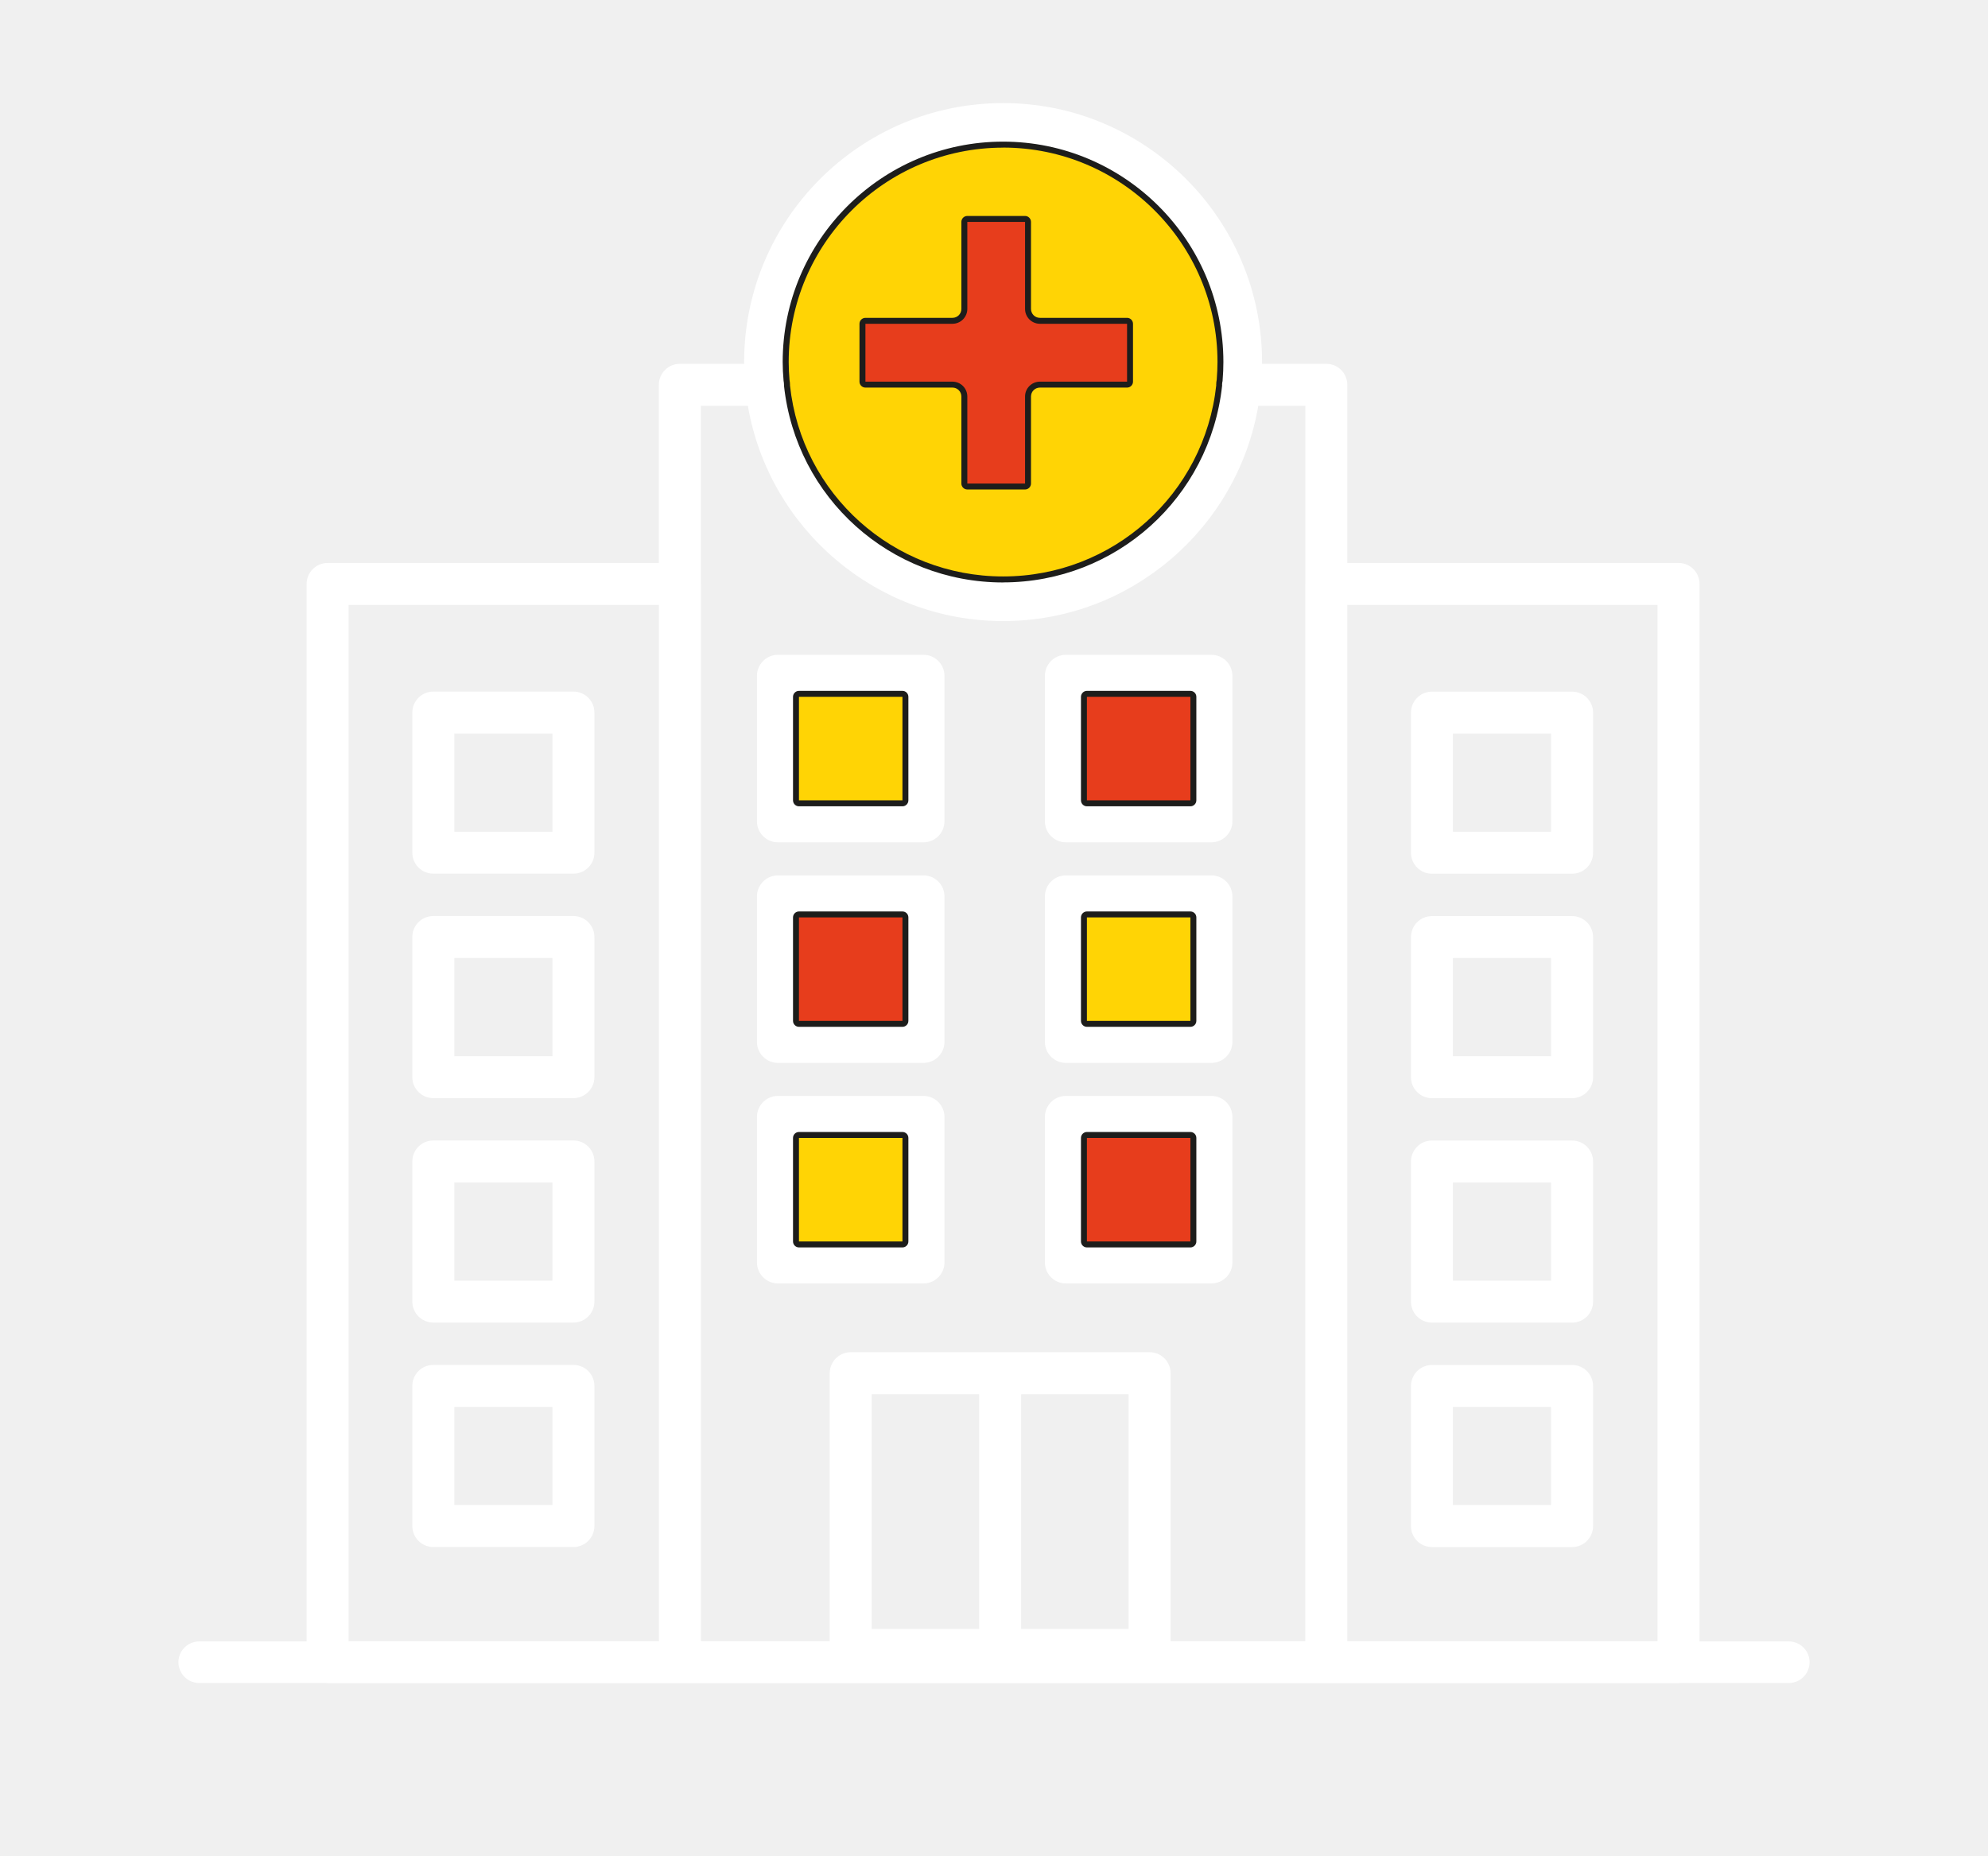
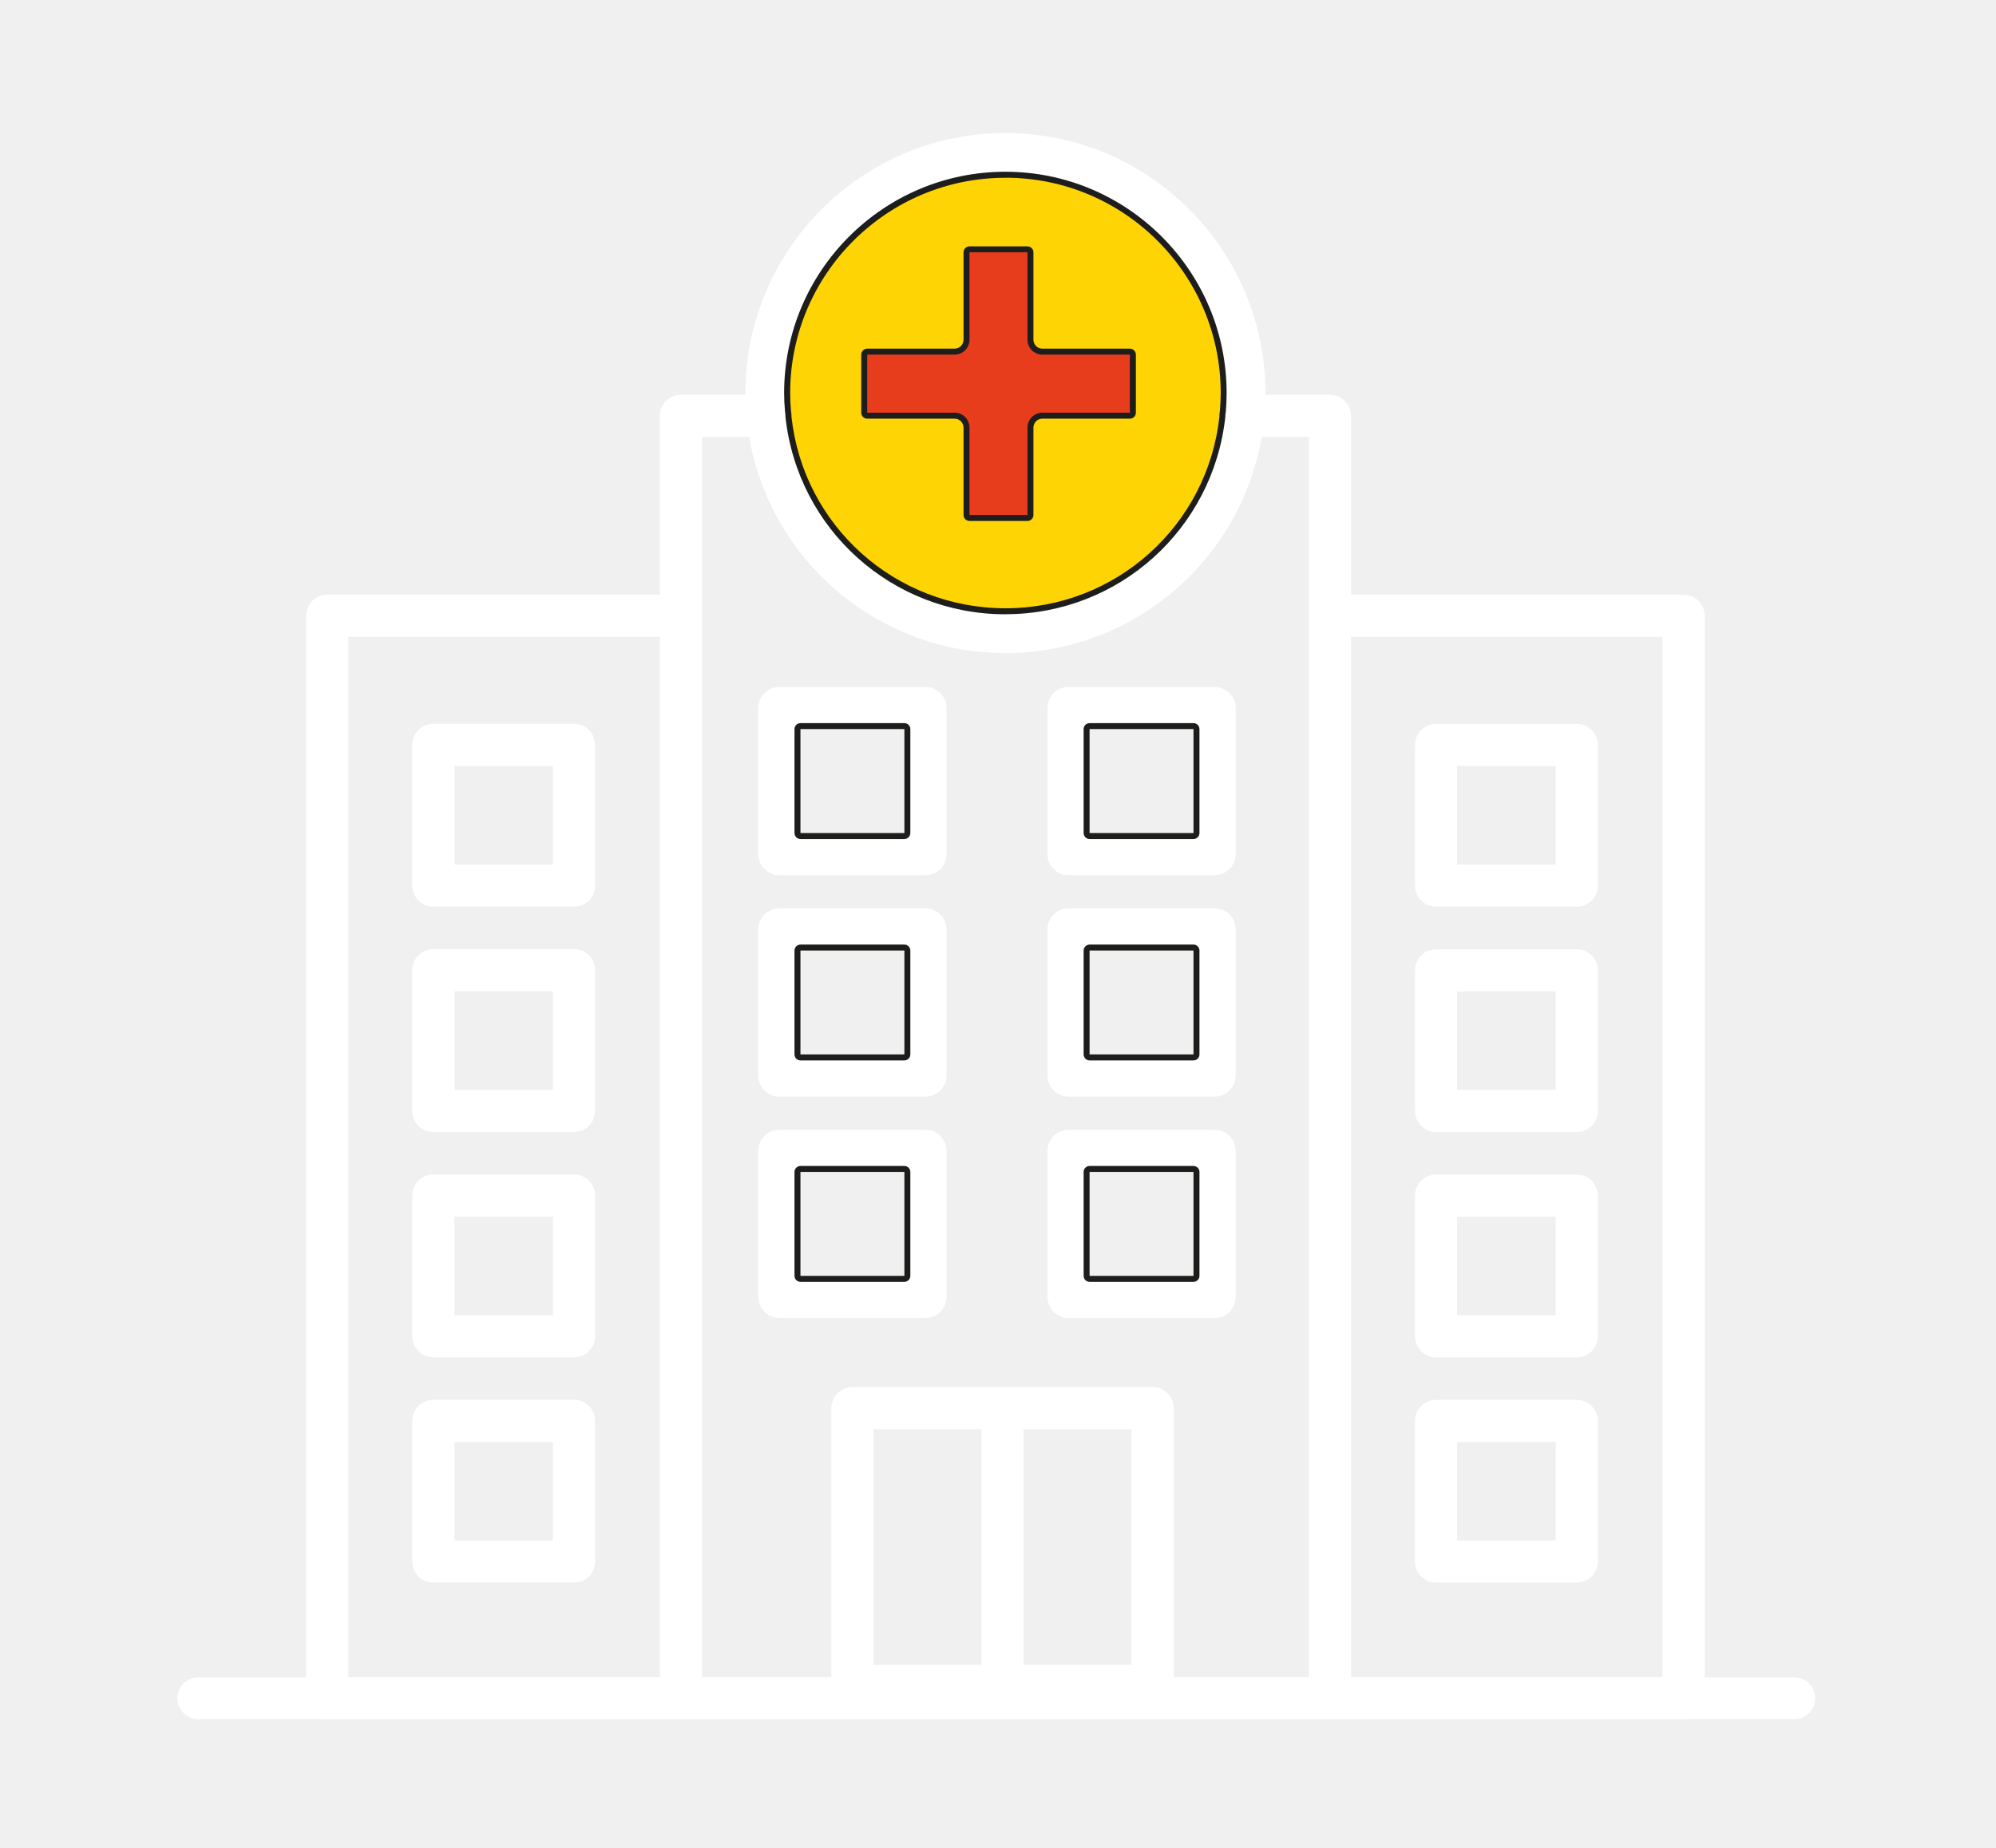
- <svg xmlns="http://www.w3.org/2000/svg" width="135" height="126" viewBox="0 0 135 126" fill="none">
-   <path d="M97.24 59.333H106.757C107.544 59.333 108.182 58.695 108.182 57.909V48.392C108.182 47.605 107.544 46.968 106.757 46.968H97.24C96.454 46.968 95.816 47.605 95.816 48.392V57.909C95.816 58.695 96.454 59.333 97.24 59.333ZM98.665 49.816H105.329V56.481H98.665V49.816Z" fill="white" />
-   <path d="M97.24 74.574H106.757C107.544 74.574 108.182 73.937 108.182 73.15V63.633C108.182 62.847 107.544 62.209 106.757 62.209H97.24C96.454 62.209 95.816 62.847 95.816 63.633V73.15C95.816 73.937 96.454 74.574 97.24 74.574ZM98.665 65.057H105.329V71.722H98.665V65.057Z" fill="white" />
-   <path d="M97.24 89.816H106.757C107.544 89.816 108.182 89.178 108.182 88.392V78.875C108.182 78.088 107.544 77.451 106.757 77.451H97.24C96.454 77.451 95.816 78.088 95.816 78.875V88.392C95.816 89.178 96.454 89.816 97.24 89.816ZM98.665 80.299H105.329V86.964H98.665V80.299Z" fill="white" />
-   <path d="M97.24 105.057H106.757C107.544 105.057 108.182 104.42 108.182 103.633V94.117C108.182 93.33 107.544 92.692 106.757 92.692H97.24C96.454 92.692 95.816 93.33 95.816 94.117V103.633C95.816 104.42 96.454 105.057 97.24 105.057ZM98.665 95.541H105.329V102.205H98.665V95.541Z" fill="white" />
-   <path d="M38.941 46.964H29.424C28.637 46.964 28 47.601 28 48.388V57.905C28 58.691 28.637 59.329 29.424 59.329H38.941C39.728 59.329 40.365 58.691 40.365 57.905V48.388C40.365 47.601 39.728 46.964 38.941 46.964ZM37.517 56.481H30.852V49.816H37.517V56.481Z" fill="white" />
-   <path d="M38.941 62.205H29.424C28.637 62.205 28 62.843 28 63.629V73.146C28 73.933 28.637 74.57 29.424 74.57H38.941C39.728 74.57 40.365 73.933 40.365 73.146V63.629C40.365 62.843 39.728 62.205 38.941 62.205ZM37.517 71.722H30.852V65.057H37.517V71.722Z" fill="white" />
-   <path d="M38.941 77.447H29.424C28.637 77.447 28 78.084 28 78.871V88.388C28 89.174 28.637 89.812 29.424 89.812H38.941C39.728 89.812 40.365 89.174 40.365 88.388V78.871C40.365 78.084 39.728 77.447 38.941 77.447ZM37.517 86.964H30.852V80.299H37.517V86.964Z" fill="white" />
-   <path d="M38.941 92.688H29.424C28.637 92.688 28 93.326 28 94.112V103.629C28 104.416 28.637 105.053 29.424 105.053H38.941C39.728 105.053 40.365 104.416 40.365 103.629V94.112C40.365 93.326 39.728 92.688 38.941 92.688ZM37.517 102.205H30.852V95.541H37.517V102.205Z" fill="white" />
-   <path d="M62.712 44.466H52.828C52.042 44.466 51.404 45.108 51.404 45.895V55.775C51.404 56.561 52.042 57.199 52.828 57.199H62.712C63.499 57.199 64.136 56.561 64.136 55.775V45.895C64.136 45.108 63.499 44.466 62.712 44.466ZM61.284 54.35H54.257V47.319H61.284V54.35Z" fill="white" />
-   <path d="M82.261 44.466H72.381C71.594 44.466 70.957 45.108 70.957 45.895V55.775C70.957 56.561 71.594 57.199 72.381 57.199H82.261C83.052 57.199 83.689 56.561 83.689 55.775V45.895C83.689 45.108 83.052 44.466 82.261 44.466ZM80.837 54.35H73.809V47.319H80.837V54.35Z" fill="white" />
-   <path d="M62.712 59.446H52.828C52.042 59.446 51.404 60.083 51.404 60.87V70.754C51.404 71.541 52.042 72.178 52.828 72.178H62.712C63.499 72.178 64.136 71.541 64.136 70.754V60.87C64.136 60.083 63.499 59.446 62.712 59.446ZM61.284 69.326H54.257V62.298H61.284V69.326Z" fill="white" />
-   <path d="M82.261 59.446H72.381C71.594 59.446 70.957 60.083 70.957 60.87V70.754C70.957 71.541 71.594 72.178 72.381 72.178H82.261C83.052 72.178 83.689 71.541 83.689 70.754V60.87C83.689 60.083 83.052 59.446 82.261 59.446ZM80.837 69.326H73.809V62.298H80.837V69.326Z" fill="white" />
-   <path d="M62.712 74.421H52.828C52.042 74.421 51.404 75.062 51.404 75.849V85.729C51.404 86.516 52.042 87.153 52.828 87.153H62.712C63.499 87.153 64.136 86.516 64.136 85.729V75.849C64.136 75.062 63.499 74.421 62.712 74.421ZM61.284 84.305H54.257V77.273H61.284V84.305Z" fill="white" />
-   <path d="M82.261 74.421H72.381C71.594 74.421 70.957 75.062 70.957 75.849V85.729C70.957 86.516 71.594 87.153 72.381 87.153H82.261C83.052 87.153 83.689 86.516 83.689 85.729V75.849C83.689 75.062 83.052 74.421 82.261 74.421ZM80.837 84.305H73.809V77.273H80.837V84.305Z" fill="white" />
-   <path d="M77.545 19.97H71.626V14.06C71.626 13.503 71.179 13.051 70.618 13.051H64.679C64.123 13.051 63.671 13.503 63.671 14.06V19.97H57.761C57.204 19.97 56.752 20.422 56.752 20.979V26.925C56.752 27.482 57.204 27.934 57.761 27.934H63.671V33.844C63.671 34.401 64.123 34.853 64.679 34.853H70.618C71.179 34.853 71.626 34.401 71.626 33.844V27.934H77.545C78.101 27.934 78.553 27.482 78.553 26.925V20.979C78.553 20.422 78.101 19.97 77.545 19.97ZM76.536 25.917H70.618C70.061 25.917 69.609 26.369 69.609 26.925V32.836H65.688V26.925C65.688 26.369 65.236 25.917 64.679 25.917H58.769V21.987H64.679C65.236 21.987 65.688 21.535 65.688 20.979V15.069H69.609V20.979C69.609 21.535 70.061 21.987 70.618 21.987H76.536V25.917Z" fill="white" />
-   <path d="M121.475 111.464H115.411V39.654C115.411 38.867 114.774 38.229 113.987 38.229H91.492V26.131C91.492 25.344 90.854 24.706 90.068 24.706H85.703V24.585C85.703 14.891 77.816 7 68.117 7C58.419 7 50.532 14.891 50.532 24.585C50.532 24.626 50.532 24.666 50.532 24.706H46.167C45.38 24.706 44.742 25.344 44.742 26.131V38.229H22.251C21.461 38.229 20.823 38.867 20.823 39.654V111.464H13.529C12.751 111.464 12.117 112.097 12.117 112.876C12.117 113.655 12.751 114.288 13.529 114.288H22.114C22.159 114.288 22.203 114.3 22.251 114.3H46.171H90.068H113.983C114.027 114.3 114.072 114.292 114.12 114.288H121.471C122.253 114.288 122.883 113.655 122.883 112.876C122.883 112.097 122.253 111.464 121.471 111.464H121.475ZM44.746 111.452H23.675V41.078H44.746V111.452ZM68.117 9.824C76.258 9.824 82.879 16.448 82.879 24.585C82.879 25.001 82.859 25.413 82.826 25.82C82.802 25.921 82.79 26.022 82.79 26.131C82.79 26.147 82.794 26.163 82.794 26.179C81.995 33.574 75.718 39.351 68.117 39.351C60.517 39.351 54.235 33.57 53.44 26.171C53.44 26.159 53.444 26.147 53.444 26.131C53.444 26.026 53.432 25.925 53.412 25.824C53.376 25.416 53.356 25.005 53.356 24.585C53.356 16.448 59.976 9.824 68.117 9.824ZM66.491 110.617H59.193V94.677H66.491V110.617ZM76.642 110.617H69.344V94.677H76.642V110.617ZM88.644 39.617C88.644 39.617 88.64 39.641 88.64 39.654V111.452H79.494V93.253C79.494 92.466 78.856 91.825 78.07 91.825H57.769C56.983 91.825 56.345 92.466 56.345 93.253V111.452H47.599V39.654C47.599 39.654 47.595 39.645 47.595 39.641V27.555H50.786C52.202 35.845 59.431 42.175 68.117 42.175C76.803 42.175 84.032 35.845 85.448 27.555H88.644V39.617ZM112.559 111.452H91.492V41.078H112.559V111.452Z" fill="white" />
-   <path d="M82.826 25.82C82.802 25.921 82.79 26.022 82.79 26.131C82.79 26.147 82.794 26.163 82.794 26.179C81.995 33.574 75.718 39.351 68.117 39.351C60.516 39.351 54.235 33.57 53.44 26.171C53.44 26.159 53.444 26.147 53.444 26.131C53.444 26.026 53.432 25.925 53.412 25.824C53.376 25.416 53.355 25.005 53.355 24.585C53.355 16.448 59.976 9.824 68.117 9.824C76.258 9.824 82.878 16.448 82.878 24.585C82.878 25.001 82.858 25.413 82.826 25.82Z" fill="#FFD405" />
-   <path d="M68.118 39.553C60.453 39.553 54.058 33.808 53.239 26.191V26.163V26.119C53.239 26.042 53.231 25.957 53.211 25.86C53.171 25.413 53.15 24.989 53.15 24.581C53.15 16.331 59.863 9.618 68.114 9.618C76.364 9.618 83.077 16.331 83.077 24.581C83.077 24.969 83.061 25.38 83.024 25.832V25.864C83 25.949 82.988 26.038 82.988 26.127C82.988 26.143 82.992 26.159 82.992 26.175C82.169 33.808 75.771 39.549 68.114 39.549L68.118 39.553ZM68.118 10.026C60.089 10.026 53.558 16.557 53.558 24.585C53.558 24.989 53.578 25.388 53.614 25.804C53.635 25.905 53.647 26.018 53.647 26.127V26.179C54.437 33.554 60.662 39.145 68.118 39.145C75.573 39.145 81.794 33.562 82.593 26.155C82.589 26.159 82.589 26.143 82.589 26.127C82.589 26.01 82.601 25.897 82.625 25.784C82.657 25.348 82.677 24.957 82.677 24.581C82.677 16.553 76.146 10.022 68.118 10.022V10.026Z" fill="#1D1D1B" />
-   <path d="M80.837 62.096H73.809C73.698 62.096 73.607 62.187 73.607 62.298V69.326C73.607 69.437 73.698 69.527 73.809 69.527H80.837C80.948 69.527 81.039 69.437 81.039 69.326V62.298C81.039 62.187 80.948 62.096 80.837 62.096Z" fill="#FFD405" />
-   <path d="M80.837 62.298V69.326H73.81V62.298H80.837ZM80.837 61.895H73.81C73.588 61.895 73.406 62.076 73.406 62.298V69.326C73.406 69.548 73.588 69.729 73.81 69.729H80.837C81.059 69.729 81.241 69.548 81.241 69.326V62.298C81.241 62.076 81.059 61.895 80.837 61.895Z" fill="#1D1D1B" />
-   <path d="M61.282 77.072H54.254C54.143 77.072 54.053 77.162 54.053 77.273V84.305C54.053 84.416 54.143 84.507 54.254 84.507H61.282C61.394 84.507 61.484 84.416 61.484 84.305V77.273C61.484 77.162 61.394 77.072 61.282 77.072Z" fill="#FFD405" />
-   <path d="M61.283 77.273V84.305H54.255V77.273H61.283ZM61.283 76.87H54.255C54.033 76.87 53.852 77.051 53.852 77.273V84.305C53.852 84.527 54.033 84.709 54.255 84.709H61.283C61.505 84.709 61.686 84.527 61.686 84.305V77.273C61.686 77.051 61.505 76.87 61.283 76.87Z" fill="#1D1D1B" />
-   <path d="M61.282 47.117H54.254C54.143 47.117 54.053 47.207 54.053 47.319V54.35C54.053 54.462 54.143 54.552 54.254 54.552H61.282C61.394 54.552 61.484 54.462 61.484 54.35V47.319C61.484 47.207 61.394 47.117 61.282 47.117Z" fill="#FFD405" />
-   <path d="M61.283 47.319V54.35H54.255V47.319H61.283ZM61.283 46.915H54.255C54.033 46.915 53.852 47.097 53.852 47.319V54.35C53.852 54.572 54.033 54.754 54.255 54.754H61.283C61.505 54.754 61.686 54.572 61.686 54.35V47.319C61.686 47.097 61.505 46.915 61.283 46.915Z" fill="#1D1D1B" />
-   <path d="M80.837 77.072H73.809C73.698 77.072 73.607 77.162 73.607 77.273V84.305C73.607 84.416 73.698 84.507 73.809 84.507H80.837C80.948 84.507 81.039 84.416 81.039 84.305V77.273C81.039 77.162 80.948 77.072 80.837 77.072Z" fill="#E73D1C" />
-   <path d="M80.837 77.273V84.305H73.81V77.273H80.837ZM80.837 76.87H73.81C73.588 76.87 73.406 77.051 73.406 77.273V84.305C73.406 84.527 73.588 84.709 73.81 84.709H80.837C81.059 84.709 81.241 84.527 81.241 84.305V77.273C81.241 77.051 81.059 76.87 80.837 76.87Z" fill="#1D1D1B" />
-   <path d="M61.282 62.096H54.254C54.143 62.096 54.053 62.187 54.053 62.298V69.326C54.053 69.437 54.143 69.527 54.254 69.527H61.282C61.394 69.527 61.484 69.437 61.484 69.326V62.298C61.484 62.187 61.394 62.096 61.282 62.096Z" fill="#E73D1C" />
-   <path d="M61.283 62.298V69.326H54.255V62.298H61.283ZM61.283 61.895H54.255C54.033 61.895 53.852 62.076 53.852 62.298V69.326C53.852 69.548 54.033 69.729 54.255 69.729H61.283C61.505 69.729 61.686 69.548 61.686 69.326V62.298C61.686 62.076 61.505 61.895 61.283 61.895Z" fill="#1D1D1B" />
-   <path d="M80.837 47.117H73.809C73.698 47.117 73.607 47.207 73.607 47.319V54.35C73.607 54.462 73.698 54.552 73.809 54.552H80.837C80.948 54.552 81.039 54.462 81.039 54.35V47.319C81.039 47.207 80.948 47.117 80.837 47.117Z" fill="#E73D1C" />
-   <path d="M80.837 47.319V54.35H73.81V47.319H80.837ZM80.837 46.915H73.81C73.588 46.915 73.406 47.097 73.406 47.319V54.35C73.406 54.572 73.588 54.754 73.81 54.754H80.837C81.059 54.754 81.241 54.572 81.241 54.35V47.319C81.241 47.097 81.059 46.915 80.837 46.915Z" fill="#1D1D1B" />
-   <path d="M65.687 33.037C65.574 33.037 65.485 32.949 65.485 32.836V26.925C65.485 26.482 65.122 26.119 64.678 26.119H58.768C58.655 26.119 58.566 26.03 58.566 25.917V21.987C58.566 21.874 58.655 21.786 58.768 21.786H64.678C65.122 21.786 65.485 21.423 65.485 20.979V15.069C65.485 14.956 65.574 14.867 65.687 14.867H69.608C69.721 14.867 69.81 14.956 69.81 15.069V20.979C69.81 21.423 70.173 21.786 70.617 21.786H76.535C76.648 21.786 76.737 21.874 76.737 21.987V25.917C76.737 26.03 76.648 26.119 76.535 26.119H70.617C70.173 26.119 69.81 26.482 69.81 26.925V32.836C69.81 32.949 69.721 33.037 69.608 33.037H65.687Z" fill="#E73D1C" />
-   <path d="M69.609 15.069V20.979C69.609 21.535 70.061 21.987 70.617 21.987H76.536V25.917H70.617C70.061 25.917 69.609 26.369 69.609 26.925V32.836H65.688V26.925C65.688 26.369 65.236 25.917 64.679 25.917H58.769V21.987H64.679C65.236 21.987 65.688 21.535 65.688 20.979V15.069H69.609ZM69.609 14.665H65.688C65.466 14.665 65.284 14.847 65.284 15.069V20.979C65.284 21.314 65.014 21.584 64.679 21.584H58.769C58.547 21.584 58.365 21.765 58.365 21.987V25.917C58.365 26.139 58.547 26.32 58.769 26.32H64.679C65.014 26.32 65.284 26.59 65.284 26.925V32.836C65.284 33.057 65.466 33.239 65.688 33.239H69.609C69.831 33.239 70.012 33.057 70.012 32.836V26.925C70.012 26.59 70.282 26.32 70.617 26.32H76.536C76.758 26.32 76.939 26.139 76.939 25.917V21.987C76.939 21.765 76.758 21.584 76.536 21.584H70.617C70.282 21.584 70.012 21.314 70.012 20.979V15.069C70.012 14.847 69.831 14.665 69.609 14.665Z" fill="#1D1D1B" />
+ <svg xmlns="http://www.w3.org/2000/svg" width="135" height="125" viewBox="0 0 135 125" fill="none">
+   <path d="M97.127 61.335H106.645C107.431 61.335 108.069 60.697 108.069 59.911V50.394C108.069 49.607 107.431 48.969 106.645 48.969H97.127C96.341 48.969 95.703 49.607 95.703 50.394V59.911C95.703 60.697 96.341 61.335 97.127 61.335ZM98.551 51.818H105.216V58.483H98.551V51.818Z" fill="white" />
+   <path d="M97.127 76.577H106.645C107.431 76.577 108.069 75.94 108.069 75.153V65.636C108.069 64.849 107.431 64.212 106.645 64.212H97.127C96.341 64.212 95.703 64.849 95.703 65.636V75.153C95.703 75.94 96.341 76.577 97.127 76.577ZM98.551 67.06H105.216V73.725H98.551V67.06Z" fill="white" />
+   <path d="M97.127 91.819H106.645C107.431 91.819 108.069 91.182 108.069 90.395V80.878C108.069 80.091 107.431 79.454 106.645 79.454H97.127C96.341 79.454 95.703 80.091 95.703 80.878V90.395C95.703 91.182 96.341 91.819 97.127 91.819ZM98.551 82.302H105.216V88.967H98.551V82.302Z" fill="white" />
+   <path d="M97.127 107.061H106.645C107.431 107.061 108.069 106.424 108.069 105.637V96.12C108.069 95.333 107.431 94.696 106.645 94.696H97.127C96.341 94.696 95.703 95.333 95.703 96.12V105.637C95.703 106.424 96.341 107.061 97.127 107.061ZM98.551 97.544H105.216V104.209H98.551V97.544Z" fill="white" />
+   <path d="M38.824 48.965H29.307C28.52 48.965 27.883 49.603 27.883 50.389V59.907C27.883 60.694 28.52 61.331 29.307 61.331H38.824C39.611 61.331 40.248 60.694 40.248 59.907V50.389C40.248 49.603 39.611 48.965 38.824 48.965ZM37.4 58.483H30.735V51.818H37.4V58.483Z" fill="white" />
+   <path d="M38.824 64.207H29.307C28.52 64.207 27.883 64.845 27.883 65.632V75.149C27.883 75.936 28.52 76.573 29.307 76.573H38.824C39.611 76.573 40.248 75.936 40.248 75.149V65.632C40.248 64.845 39.611 64.207 38.824 64.207ZM37.4 73.725H30.735V67.06H37.4V73.725Z" fill="white" />
+   <path d="M38.824 79.45H29.307C28.52 79.45 27.883 80.087 27.883 80.874V90.391C27.883 91.178 28.52 91.815 29.307 91.815H38.824C39.611 91.815 40.248 91.178 40.248 90.391V80.874C40.248 80.087 39.611 79.45 38.824 79.45ZM37.4 88.967H30.735V82.302H37.4V88.967Z" fill="white" />
+   <path d="M38.824 94.692H29.307C28.52 94.692 27.883 95.329 27.883 96.116V105.633C27.883 106.42 28.52 107.057 29.307 107.057H38.824C39.611 107.057 40.248 106.42 40.248 105.633V96.116C40.248 95.329 39.611 94.692 38.824 94.692ZM37.4 104.209H30.735V97.544H37.4V104.209Z" fill="white" />
+   <path d="M62.596 46.468H52.711C51.925 46.468 51.287 47.109 51.287 47.896V57.777C51.287 58.563 51.925 59.201 52.711 59.201H62.596C63.382 59.201 64.02 58.563 64.02 57.777V47.896C64.02 47.109 63.382 46.468 62.596 46.468ZM61.167 56.352H54.139V49.32H61.167V56.352Z" fill="white" />
+   <path d="M82.148 46.468H72.268C71.481 46.468 70.844 47.109 70.844 47.896V57.777C70.844 58.563 71.481 59.201 72.268 59.201H82.148C82.939 59.201 83.576 58.563 83.576 57.777V47.896C83.576 47.109 82.939 46.468 82.148 46.468ZM80.724 56.352H73.696V49.32H80.724V56.352Z" fill="white" />
+   <path d="M62.596 61.448H52.711C51.925 61.448 51.287 62.085 51.287 62.872V72.757C51.287 73.543 51.925 74.181 52.711 74.181H62.596C63.382 74.181 64.02 73.543 64.02 72.757V62.872C64.02 62.085 63.382 61.448 62.596 61.448ZM61.167 71.328H54.139V64.3H61.167V71.328Z" fill="white" />
+   <path d="M82.148 61.448H72.268C71.481 61.448 70.844 62.085 70.844 62.872V72.757C70.844 73.543 71.481 74.181 72.268 74.181H82.148C82.939 74.181 83.576 73.543 83.576 72.757V62.872C83.576 62.085 82.939 61.448 82.148 61.448ZM80.724 71.328H73.696V64.3H80.724V71.328Z" fill="white" />
+   <path d="M62.596 76.424H52.711C51.925 76.424 51.287 77.065 51.287 77.852V87.732C51.287 88.519 51.925 89.157 52.711 89.157H62.596C63.382 89.157 64.02 88.519 64.02 87.732V77.852C64.02 77.065 63.382 76.424 62.596 76.424ZM61.167 86.308H54.139V79.276H61.167V86.308Z" fill="white" />
+   <path d="M82.148 76.424H72.268C71.481 76.424 70.844 77.065 70.844 77.852V87.732C70.844 88.519 71.481 89.157 72.268 89.157H82.148C82.939 89.157 83.576 88.519 83.576 87.732V77.852C83.576 77.065 82.939 76.424 82.148 76.424ZM80.724 86.308H73.696V79.276H80.724V86.308Z" fill="white" />
+   <path d="M77.43 21.971H71.512V16.06C71.512 15.504 71.064 15.052 70.503 15.052H64.564C64.008 15.052 63.556 15.504 63.556 16.06V21.971H57.645C57.089 21.971 56.637 22.423 56.637 22.979V28.926C56.637 29.483 57.089 29.935 57.645 29.935H63.556V35.845C63.556 36.402 64.008 36.854 64.564 36.854H70.503C71.064 36.854 71.512 36.402 71.512 35.845V29.935H77.43C77.987 29.935 78.439 29.483 78.439 28.926V22.979C78.439 22.423 77.987 21.971 77.43 21.971ZM76.422 27.918H70.503C69.946 27.918 69.495 28.369 69.495 28.926V34.837H65.573V28.926C65.573 28.369 65.121 27.918 64.564 27.918H58.654V23.988H64.564C65.121 23.988 65.573 23.536 65.573 22.979V17.069H69.495V22.979C69.495 23.536 69.946 23.988 70.503 23.988H76.422V27.918Z" fill="white" />
+   <path d="M121.362 113.468H115.298V41.655C115.298 40.868 114.661 40.231 113.874 40.231H91.378V28.131C91.378 27.345 90.74 26.707 89.954 26.707H85.588V26.586C85.588 16.891 77.701 9 68.002 9C58.303 9 50.416 16.891 50.416 26.586C50.416 26.627 50.416 26.667 50.416 26.707H46.051C45.264 26.707 44.627 27.345 44.627 28.131V40.231H22.135C21.344 40.231 20.706 40.868 20.706 41.655V113.468H13.412C12.633 113.468 12 114.102 12 114.88C12 115.659 12.633 116.292 13.412 116.292H21.997C22.042 116.292 22.086 116.304 22.135 116.304H46.055H89.954H113.87C113.914 116.304 113.959 116.296 114.007 116.292H121.358C122.141 116.292 122.77 115.659 122.77 114.88C122.77 114.102 122.141 113.468 121.358 113.468H121.362ZM44.631 113.456H23.559V43.079H44.631V113.456ZM68.002 11.824C76.144 11.824 82.764 18.449 82.764 26.586C82.764 27.002 82.744 27.413 82.712 27.821C82.688 27.922 82.676 28.023 82.676 28.131C82.676 28.148 82.68 28.164 82.68 28.18C81.881 35.575 75.603 41.352 68.002 41.352C60.401 41.352 54.12 35.571 53.325 28.172C53.325 28.16 53.329 28.148 53.329 28.131C53.329 28.026 53.317 27.926 53.297 27.825C53.26 27.417 53.24 27.006 53.24 26.586C53.24 18.449 59.861 11.824 68.002 11.824ZM66.376 112.621H59.078V96.681H66.376V112.621ZM76.527 112.621H69.229V96.681H76.527V112.621ZM88.53 41.619C88.53 41.619 88.525 41.643 88.525 41.655V113.456H79.379V95.257C79.379 94.47 78.742 93.829 77.955 93.829H57.654C56.867 93.829 56.23 94.47 56.23 95.257V113.456H47.483V41.655C47.483 41.655 47.479 41.647 47.479 41.643V29.555H50.67C52.086 37.846 59.316 44.176 68.002 44.176C76.689 44.176 83.918 37.846 85.334 29.555H88.53V41.619ZM112.446 113.456H91.378V43.079H112.446V113.456Z" fill="white" />
+   <path d="M82.714 27.821C82.69 27.922 82.678 28.023 82.678 28.131C82.678 28.148 82.682 28.164 82.682 28.18C81.883 35.575 75.605 41.352 68.004 41.352C60.403 41.352 54.122 35.571 53.327 28.172C53.327 28.16 53.331 28.148 53.331 28.131C53.331 28.026 53.319 27.926 53.299 27.825C53.262 27.417 53.242 27.006 53.242 26.586C53.242 18.449 59.863 11.824 68.004 11.824C76.146 11.824 82.766 18.449 82.766 26.586C82.766 27.002 82.746 27.413 82.714 27.821Z" fill="#FFD405" />
+   <path d="M68.003 41.554C60.337 41.554 53.943 35.809 53.124 28.192V28.164V28.119C53.124 28.043 53.116 27.958 53.096 27.861C53.055 27.413 53.035 26.99 53.035 26.582C53.035 18.332 59.748 11.618 67.999 11.618C76.249 11.618 82.963 18.332 82.963 26.582C82.963 26.97 82.947 27.381 82.91 27.833V27.865C82.886 27.95 82.874 28.039 82.874 28.127C82.874 28.143 82.878 28.16 82.878 28.176C82.055 35.809 75.656 41.55 67.999 41.55L68.003 41.554ZM68.003 12.026C59.974 12.026 53.443 18.558 53.443 26.586C53.443 26.99 53.463 27.389 53.499 27.805C53.519 27.905 53.531 28.018 53.531 28.127V28.18C54.322 35.555 60.547 41.147 68.003 41.147C75.459 41.147 81.68 35.563 82.479 28.156C82.475 28.16 82.475 28.143 82.475 28.127C82.475 28.01 82.487 27.897 82.511 27.784C82.543 27.349 82.563 26.957 82.563 26.582C82.563 18.554 76.031 12.022 68.003 12.022V12.026Z" fill="#1D1D1B" />
+   <path d="M80.722 64.3V71.328H73.695V64.3H80.722ZM80.722 63.897H73.695C73.473 63.897 73.291 64.078 73.291 64.3V71.328C73.291 71.55 73.473 71.732 73.695 71.732H80.722C80.944 71.732 81.126 71.55 81.126 71.328V64.3C81.126 64.078 80.944 63.897 80.722 63.897Z" fill="#1D1D1B" />
+   <path d="M61.168 79.276V86.308H54.14V79.276H61.168ZM61.168 78.873H54.14C53.918 78.873 53.736 79.054 53.736 79.276V86.308C53.736 86.53 53.918 86.712 54.14 86.712H61.168C61.39 86.712 61.571 86.53 61.571 86.308V79.276C61.571 79.054 61.39 78.873 61.168 78.873Z" fill="#1D1D1B" />
+   <path d="M61.168 49.32V56.352H54.14V49.32H61.168ZM61.168 48.917H54.14C53.918 48.917 53.736 49.099 53.736 49.32V56.352C53.736 56.574 53.918 56.756 54.14 56.756H61.168C61.39 56.756 61.571 56.574 61.571 56.352V49.32C61.571 49.099 61.39 48.917 61.168 48.917Z" fill="#1D1D1B" />
+   <path d="M80.722 79.276V86.308H73.695V79.276H80.722ZM80.722 78.873H73.695C73.473 78.873 73.291 79.054 73.291 79.276V86.308C73.291 86.53 73.473 86.712 73.695 86.712H80.722C80.944 86.712 81.126 86.53 81.126 86.308V79.276C81.126 79.054 80.944 78.873 80.722 78.873Z" fill="#1D1D1B" />
+   <path d="M61.168 64.3V71.328H54.14V64.3H61.168ZM61.168 63.897H54.14C53.918 63.897 53.736 64.078 53.736 64.3V71.328C53.736 71.55 53.918 71.732 54.14 71.732H61.168C61.39 71.732 61.571 71.55 61.571 71.328V64.3C61.571 64.078 61.39 63.897 61.168 63.897Z" fill="#1D1D1B" />
+   <path d="M80.722 49.32V56.352H73.695V49.32H80.722ZM80.722 48.917H73.695C73.473 48.917 73.291 49.099 73.291 49.32V56.352C73.291 56.574 73.473 56.756 73.695 56.756H80.722C80.944 56.756 81.126 56.574 81.126 56.352V49.32C81.126 49.099 80.944 48.917 80.722 48.917Z" fill="#1D1D1B" />
+   <path d="M65.572 35.038C65.459 35.038 65.37 34.95 65.37 34.837V28.926C65.37 28.482 65.007 28.119 64.563 28.119H58.653C58.54 28.119 58.451 28.03 58.451 27.918V23.988C58.451 23.875 58.54 23.786 58.653 23.786H64.563C65.007 23.786 65.37 23.423 65.37 22.979V17.069C65.37 16.956 65.459 16.867 65.572 16.867H69.493C69.606 16.867 69.695 16.956 69.695 17.069V22.979C69.695 23.423 70.058 23.786 70.502 23.786H76.421C76.534 23.786 76.622 23.875 76.622 23.988V27.918C76.622 28.03 76.534 28.119 76.421 28.119H70.502C70.058 28.119 69.695 28.482 69.695 28.926V34.837C69.695 34.95 69.606 35.038 69.493 35.038H65.572Z" fill="#E73D1C" />
+   <path d="M69.494 17.069V22.979C69.494 23.536 69.946 23.988 70.503 23.988H76.421V27.918H70.503C69.946 27.918 69.494 28.369 69.494 28.926V34.837H65.573V28.926C65.573 28.369 65.121 27.918 64.564 27.918H58.653V23.988H64.564C65.121 23.988 65.573 23.536 65.573 22.979V17.069H69.494ZM69.494 16.666H65.573C65.351 16.666 65.169 16.847 65.169 17.069V22.979C65.169 23.314 64.899 23.585 64.564 23.585H58.653C58.432 23.585 58.25 23.766 58.25 23.988V27.918C58.25 28.14 58.432 28.321 58.653 28.321H64.564C64.899 28.321 65.169 28.591 65.169 28.926V34.837C65.169 35.059 65.351 35.24 65.573 35.24H69.494C69.716 35.24 69.897 35.059 69.897 34.837V28.926C69.897 28.591 70.168 28.321 70.503 28.321H76.421C76.643 28.321 76.825 28.14 76.825 27.918V23.988C76.825 23.766 76.643 23.585 76.421 23.585H70.503C70.168 23.585 69.897 23.314 69.897 22.979V17.069C69.897 16.847 69.716 16.666 69.494 16.666Z" fill="#1D1D1B" />
</svg>
